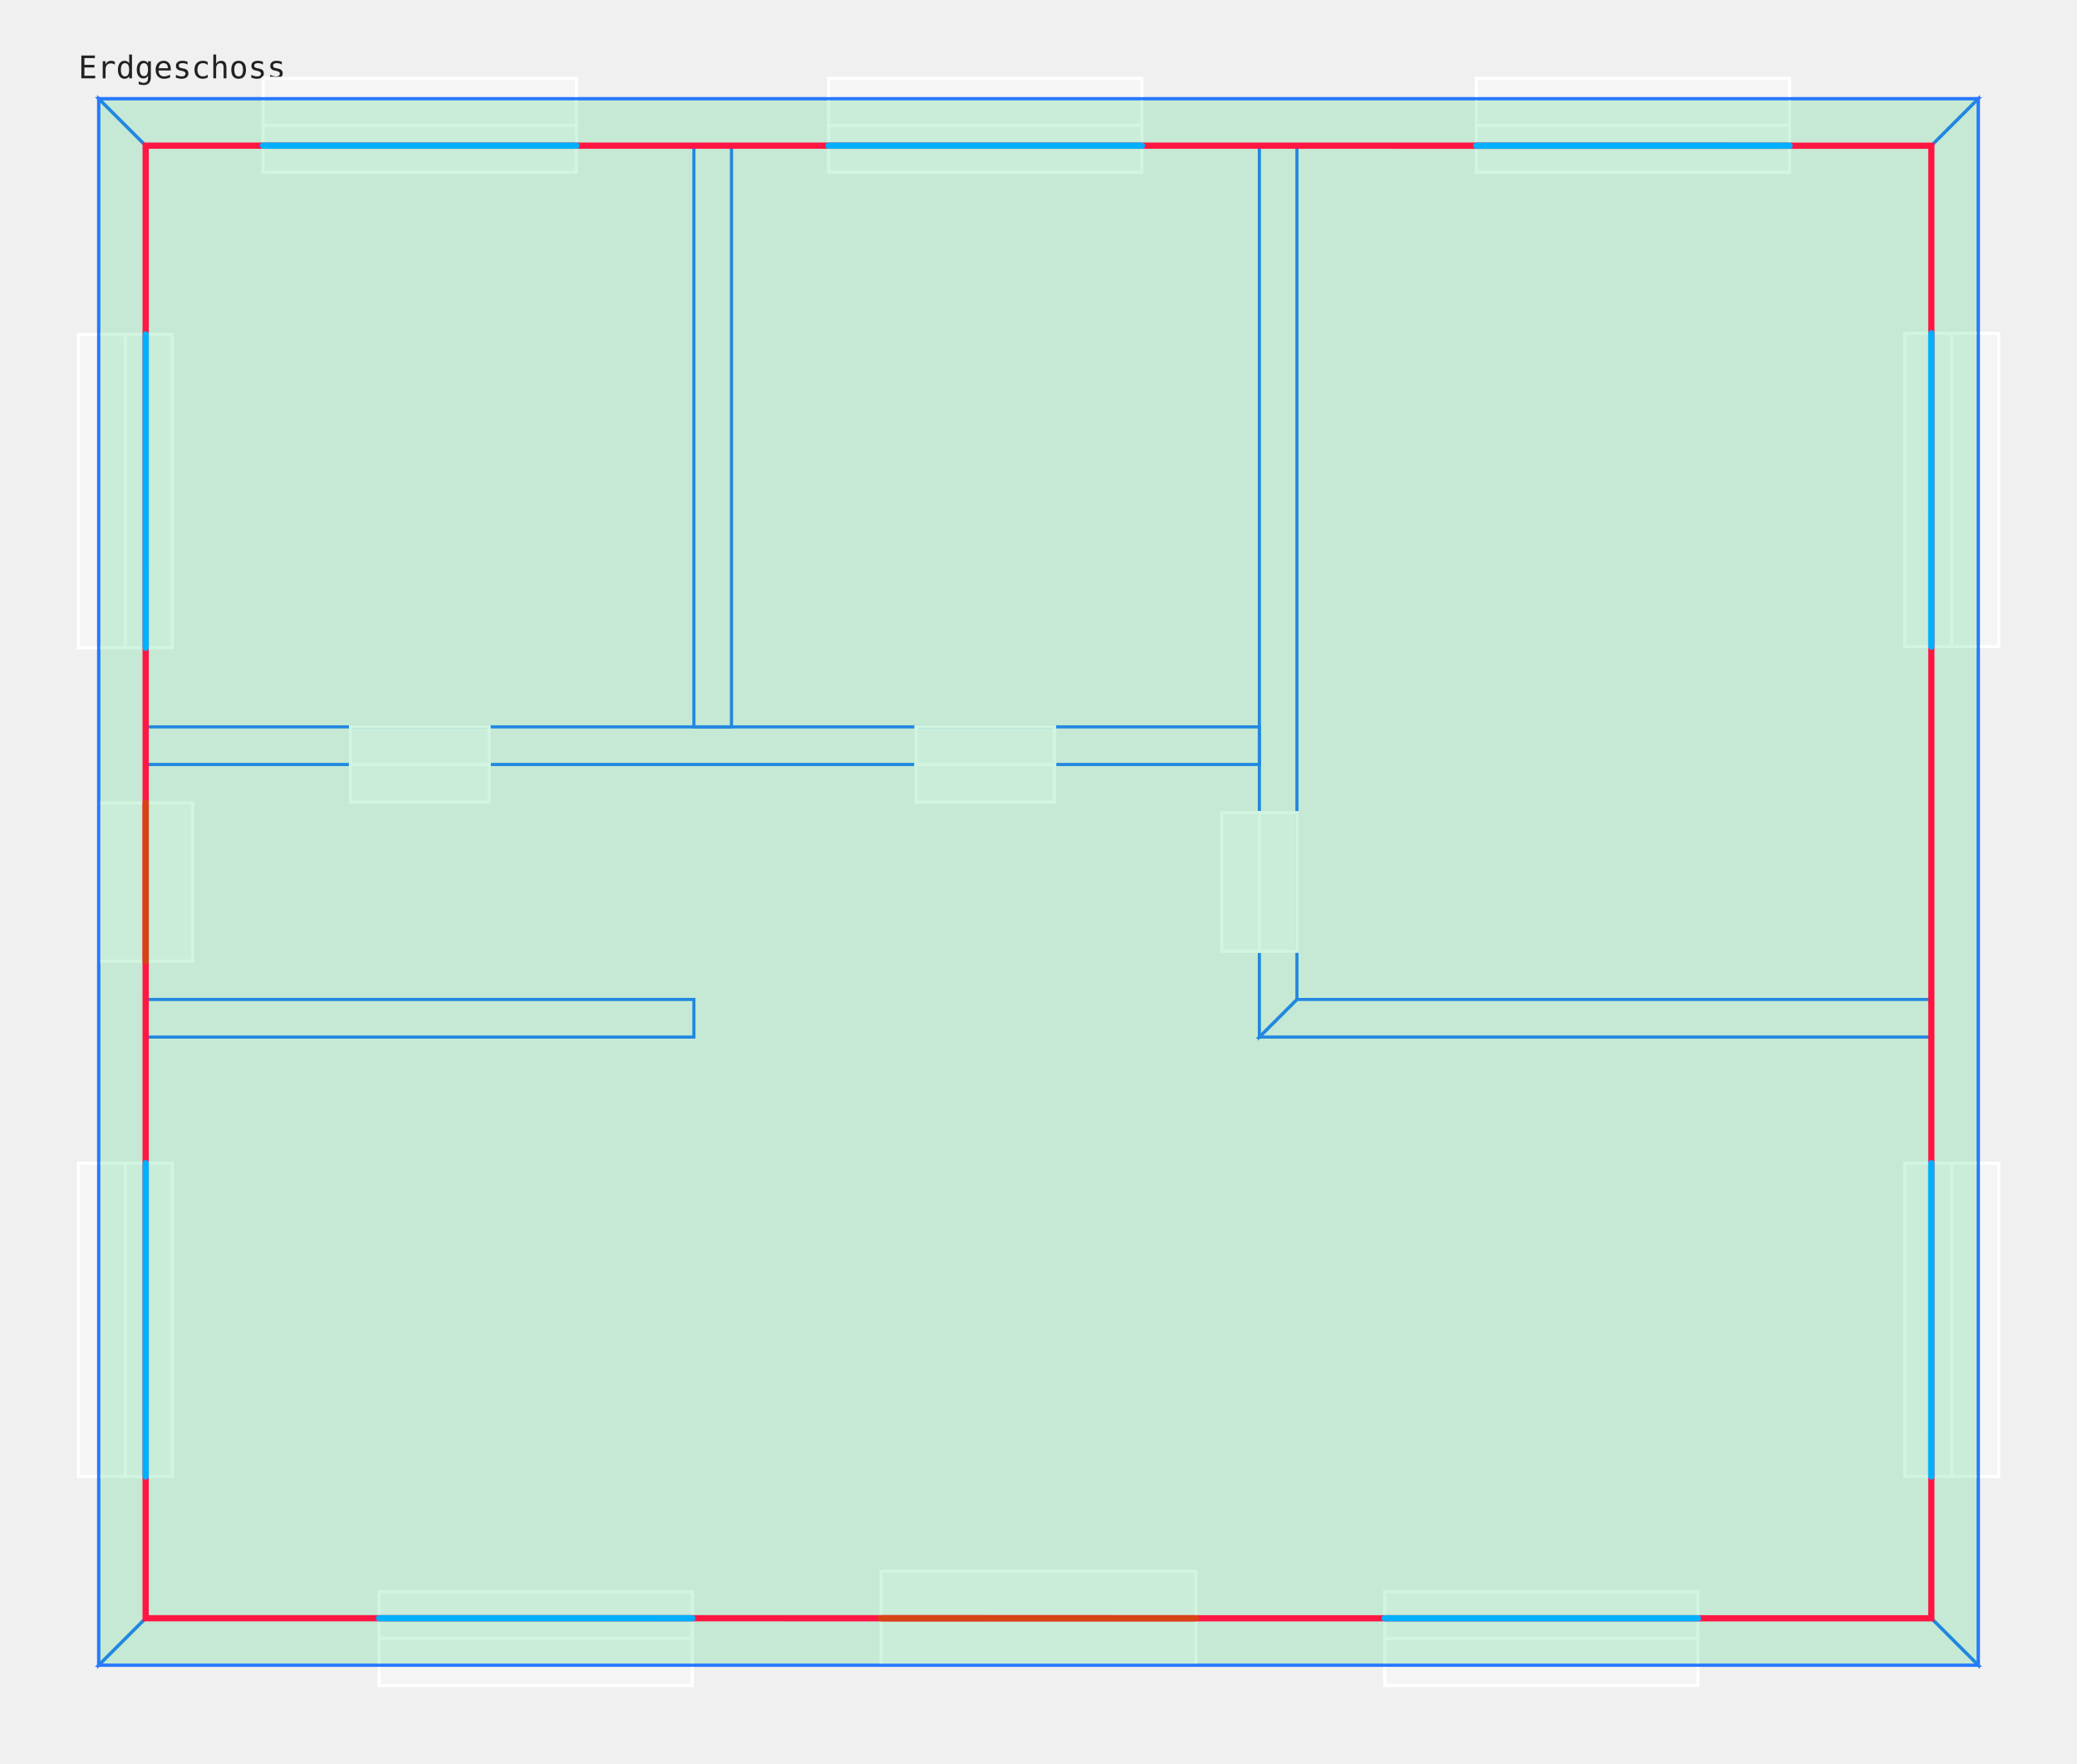
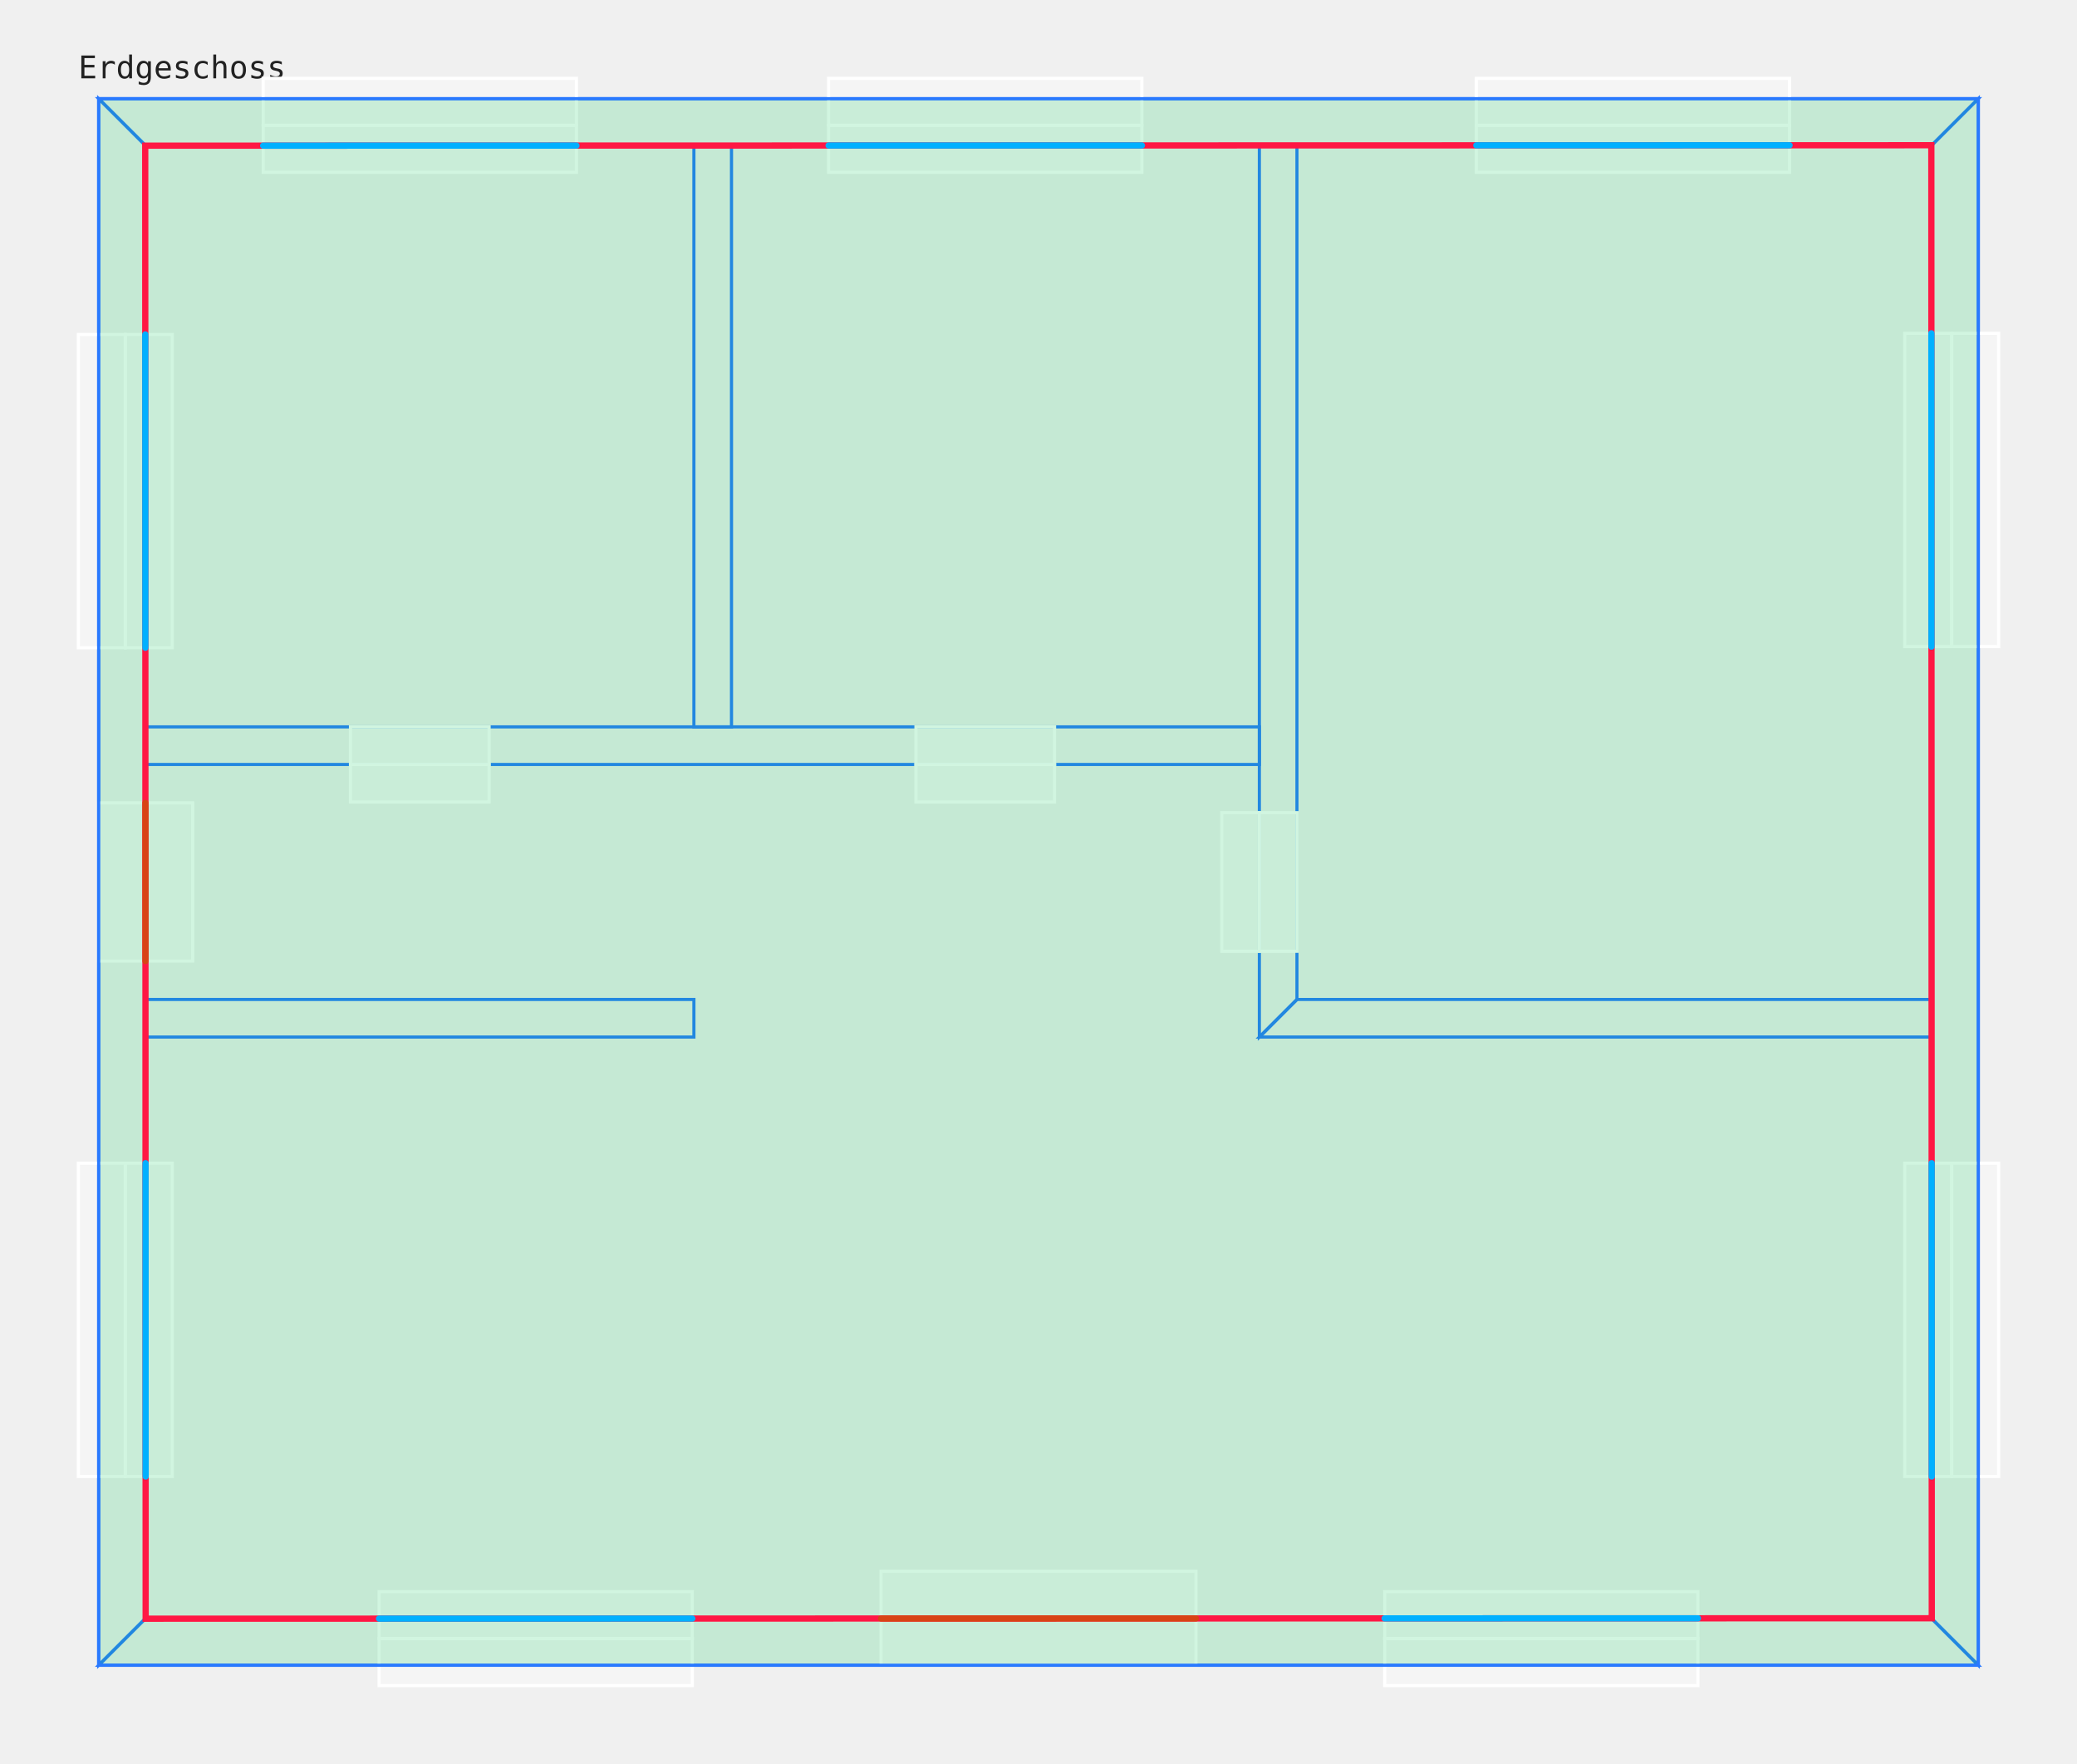
<svg xmlns="http://www.w3.org/2000/svg" width="13260" height="11260" viewBox="0 0 13260 11260">
  <text x="500" y="500" fill="#222" font-size="200" font-family="monospace">Erdgeschoss</text>
  <polygon points="8040,6620 12330,6620 12330,6380 8280,6380" fill="none" stroke="#2979ff" stroke-width="20" />
  <polygon points="8040,930 8040,6620 8280,6380 8280,930" fill="none" stroke="#2979ff" stroke-width="20" />
  <polygon points="8040,6072.5 8040,5187.5 7800,5187.5 7800,6072.5" fill="#FFFFFF55" stroke="white" stroke-width="20" />
  <polygon points="8280,6072.5 8280,5187.5 8040,5187.5 8040,6072.5" fill="#FFFFFF55" stroke="white" stroke-width="20" />
  <polygon points="4430,930 4430,4640 4670,4640 4670,930" fill="none" stroke="#2979ff" stroke-width="20" />
  <polygon points="930,4880 8040,4880 8040,4640 930,4640" fill="none" stroke="#2979ff" stroke-width="20" />
  <polygon points="6732.5,5120 6732.5,4880 5847.5,4880 5847.5,5120" fill="#FFFFFF55" stroke="white" stroke-width="20" />
  <polygon points="6732.5,4880 6732.5,4640 5847.5,4640 5847.5,4880" fill="#FFFFFF55" stroke="white" stroke-width="20" />
  <polygon points="3122.5,5120 3122.5,4880 2237.5,4880 2237.5,5120" fill="#FFFFFF55" stroke="white" stroke-width="20" />
  <polygon points="3122.5,4880 3122.5,4640 2237.5,4640 2237.5,4880" fill="#FFFFFF55" stroke="white" stroke-width="20" />
  <polygon points="930,6620 4430,6620 4430,6380 930,6380" fill="none" stroke="#2979ff" stroke-width="20" />
  <polygon points="930,10330 930,930 630,630 630,10630" fill="none" stroke="#2979ff" stroke-width="20" />
  <polygon points="1100,4135 1100,2135 800,2135 800,4135" fill="#FFFFFF55" stroke="white" stroke-width="20" />
  <polygon points="800,4135 800,2135 500,2135 500,4135" fill="#FFFFFF55" stroke="white" stroke-width="20" />
  <polygon points="1100,9425 1100,7425 800,7425 800,9425" fill="#FFFFFF55" stroke="white" stroke-width="20" />
  <polygon points="800,9425 800,7425 500,7425 500,9425" fill="#FFFFFF55" stroke="white" stroke-width="20" />
  <polygon points="1230,6135 1230,5125 930,5125 930,6135" fill="#FFFFFF55" stroke="white" stroke-width="20" />
  <polygon points="930,6135 930,5125 630,5125 630,6135" fill="#FFFFFF55" stroke="white" stroke-width="20" />
  <polygon points="12330,10330 930,10330 630,10630 12630,10630" fill="none" stroke="#2979ff" stroke-width="20" />
  <polygon points="4420,10460 4420,10160 2420,10160 2420,10460" fill="#FFFFFF55" stroke="white" stroke-width="20" />
  <polygon points="4420,10760 4420,10460 2420,10460 2420,10760" fill="#FFFFFF55" stroke="white" stroke-width="20" />
  <polygon points="10840,10460 10840,10160 8840,10160 8840,10460" fill="#FFFFFF55" stroke="white" stroke-width="20" />
  <polygon points="10840,10760 10840,10460 8840,10460 8840,10760" fill="#FFFFFF55" stroke="white" stroke-width="20" />
  <polygon points="7635,10330 7635,10030 5625,10030 5625,10330" fill="#FFFFFF55" stroke="white" stroke-width="20" />
  <polygon points="7635,10630 7635,10330 5625,10330 5625,10630" fill="#FFFFFF55" stroke="white" stroke-width="20" />
  <polygon points="12330,930 12330,10330 12630,10630 12630,630" fill="none" stroke="#2979ff" stroke-width="20" />
  <polygon points="12460,4127.61 12460,2127.61 12160,2127.61 12160,4127.61" fill="#FFFFFF55" stroke="white" stroke-width="20" />
  <polygon points="12760,4127.61 12760,2127.61 12460,2127.61 12460,4127.61" fill="#FFFFFF55" stroke="white" stroke-width="20" />
  <polygon points="12460,9425 12460,7425 12160,7425 12160,9425" fill="#FFFFFF55" stroke="white" stroke-width="20" />
  <polygon points="12760,9425 12760,7425 12460,7425 12460,9425" fill="#FFFFFF55" stroke="white" stroke-width="20" />
  <polygon points="930,930 12330,930 12630,630 630,630" fill="none" stroke="#2979ff" stroke-width="20" />
  <polygon points="3680,1100 3680,800 1680,800 1680,1100" fill="#FFFFFF55" stroke="white" stroke-width="20" />
  <polygon points="3680,800 3680,500 1680,500 1680,800" fill="#FFFFFF55" stroke="white" stroke-width="20" />
  <polygon points="7290,1100 7290,800 5290,800 5290,1100" fill="#FFFFFF55" stroke="white" stroke-width="20" />
  <polygon points="7290,800 7290,500 5290,500 5290,800" fill="#FFFFFF55" stroke="white" stroke-width="20" />
  <polygon points="11425,1100 11425,800 9425,800 9425,1100" fill="#FFFFFF55" stroke="white" stroke-width="20" />
  <polygon points="11425,800 11425,500 9425,500 9425,800" fill="#FFFFFF55" stroke="white" stroke-width="20" />
  <polygon points="630,630 630,10630 12630,10630 12630,630" fill="rgba(0,200,83,0.18)" stroke="#2979ff" stroke-width="20" />
-   <polygon points="12330,10330.17 929.84,10330 929.99,929.83 12330.16,930" fill="none" stroke="#ff1744" stroke-width="40" />
-   <line x1="4420" y1="10330.05" x2="2420" y2="10330.03" stroke="#00b0ff" stroke-width="40" stroke-linecap="round" />
-   <line x1="10840" y1="10330.14" x2="8840" y2="10330.12" stroke="#00b0ff" stroke-width="40" stroke-linecap="round" />
-   <line x1="7635" y1="10330.1" x2="5625" y2="10330.07" stroke="#d84315" stroke-width="40" stroke-linecap="round" />
-   <line x1="929.94" y1="4135" x2="929.97" y2="2135" stroke="#00b0ff" stroke-width="40" stroke-linecap="round" />
-   <line x1="929.85" y1="9425" x2="929.88" y2="7425" stroke="#00b0ff" stroke-width="40" stroke-linecap="round" />
-   <line x1="929.91" y1="6135" x2="929.92" y2="5125" stroke="#d84315" stroke-width="40" stroke-linecap="round" />
-   <line x1="1680" y1="929.85" x2="3680" y2="929.87" stroke="#00b0ff" stroke-width="40" stroke-linecap="round" />
-   <line x1="5290" y1="929.9" x2="7290" y2="929.92" stroke="#00b0ff" stroke-width="40" stroke-linecap="round" />
-   <line x1="9425" y1="929.96" x2="11425" y2="929.98" stroke="#00b0ff" stroke-width="40" stroke-linecap="round" />
-   <line x1="12330.14" y1="2127.61" x2="12330.11" y2="4127.61" stroke="#00b0ff" stroke-width="40" stroke-linecap="round" />
-   <line x1="12330.05" y1="7425" x2="12330.02" y2="9425" stroke="#00b0ff" stroke-width="40" stroke-linecap="round" />
+   <polygon points="929.91,10332.92 927.1,929.92 12330.09,927.08 12332.9,10330.07" fill="none" stroke="#ff1744" stroke-width="40" />
+   <line x1="928.06" y1="4135.05" x2="927.46" y2="2134.96" stroke="#00b0ff" stroke-width="40" stroke-linecap="round" />
+   <line x1="929.64" y1="9425.05" x2="929.04" y2="7424.96" stroke="#00b0ff" stroke-width="40" stroke-linecap="round" />
+   <line x1="928.66" y1="6135.09" x2="928.35" y2="5125" stroke="#d84315" stroke-width="40" stroke-linecap="round" />
+   <line x1="1679.96" y1="929.74" x2="3680.03" y2="929.24" stroke="#00b0ff" stroke-width="40" stroke-linecap="round" />
+   <line x1="5289.96" y1="928.84" x2="7290.03" y2="928.34" stroke="#00b0ff" stroke-width="40" stroke-linecap="round" />
+   <line x1="9424.96" y1="927.81" x2="11425.03" y2="927.31" stroke="#00b0ff" stroke-width="40" stroke-linecap="round" />
+   <line x1="12330.45" y1="2127.56" x2="12331.05" y2="4127.65" stroke="#00b0ff" stroke-width="40" stroke-linecap="round" />
+   <line x1="12332.03" y1="7424.95" x2="12332.63" y2="9425.04" stroke="#00b0ff" stroke-width="40" stroke-linecap="round" />
+   <line x1="4420.04" y1="10332.05" x2="2419.97" y2="10332.54" stroke="#00b0ff" stroke-width="40" stroke-linecap="round" />
+   <line x1="10840.04" y1="10330.45" x2="8839.97" y2="10330.94" stroke="#00b0ff" stroke-width="40" stroke-linecap="round" />
+   <line x1="7635.08" y1="10331.24" x2="5625" y2="10331.75" stroke="#d84315" stroke-width="40" stroke-linecap="round" />
</svg>
